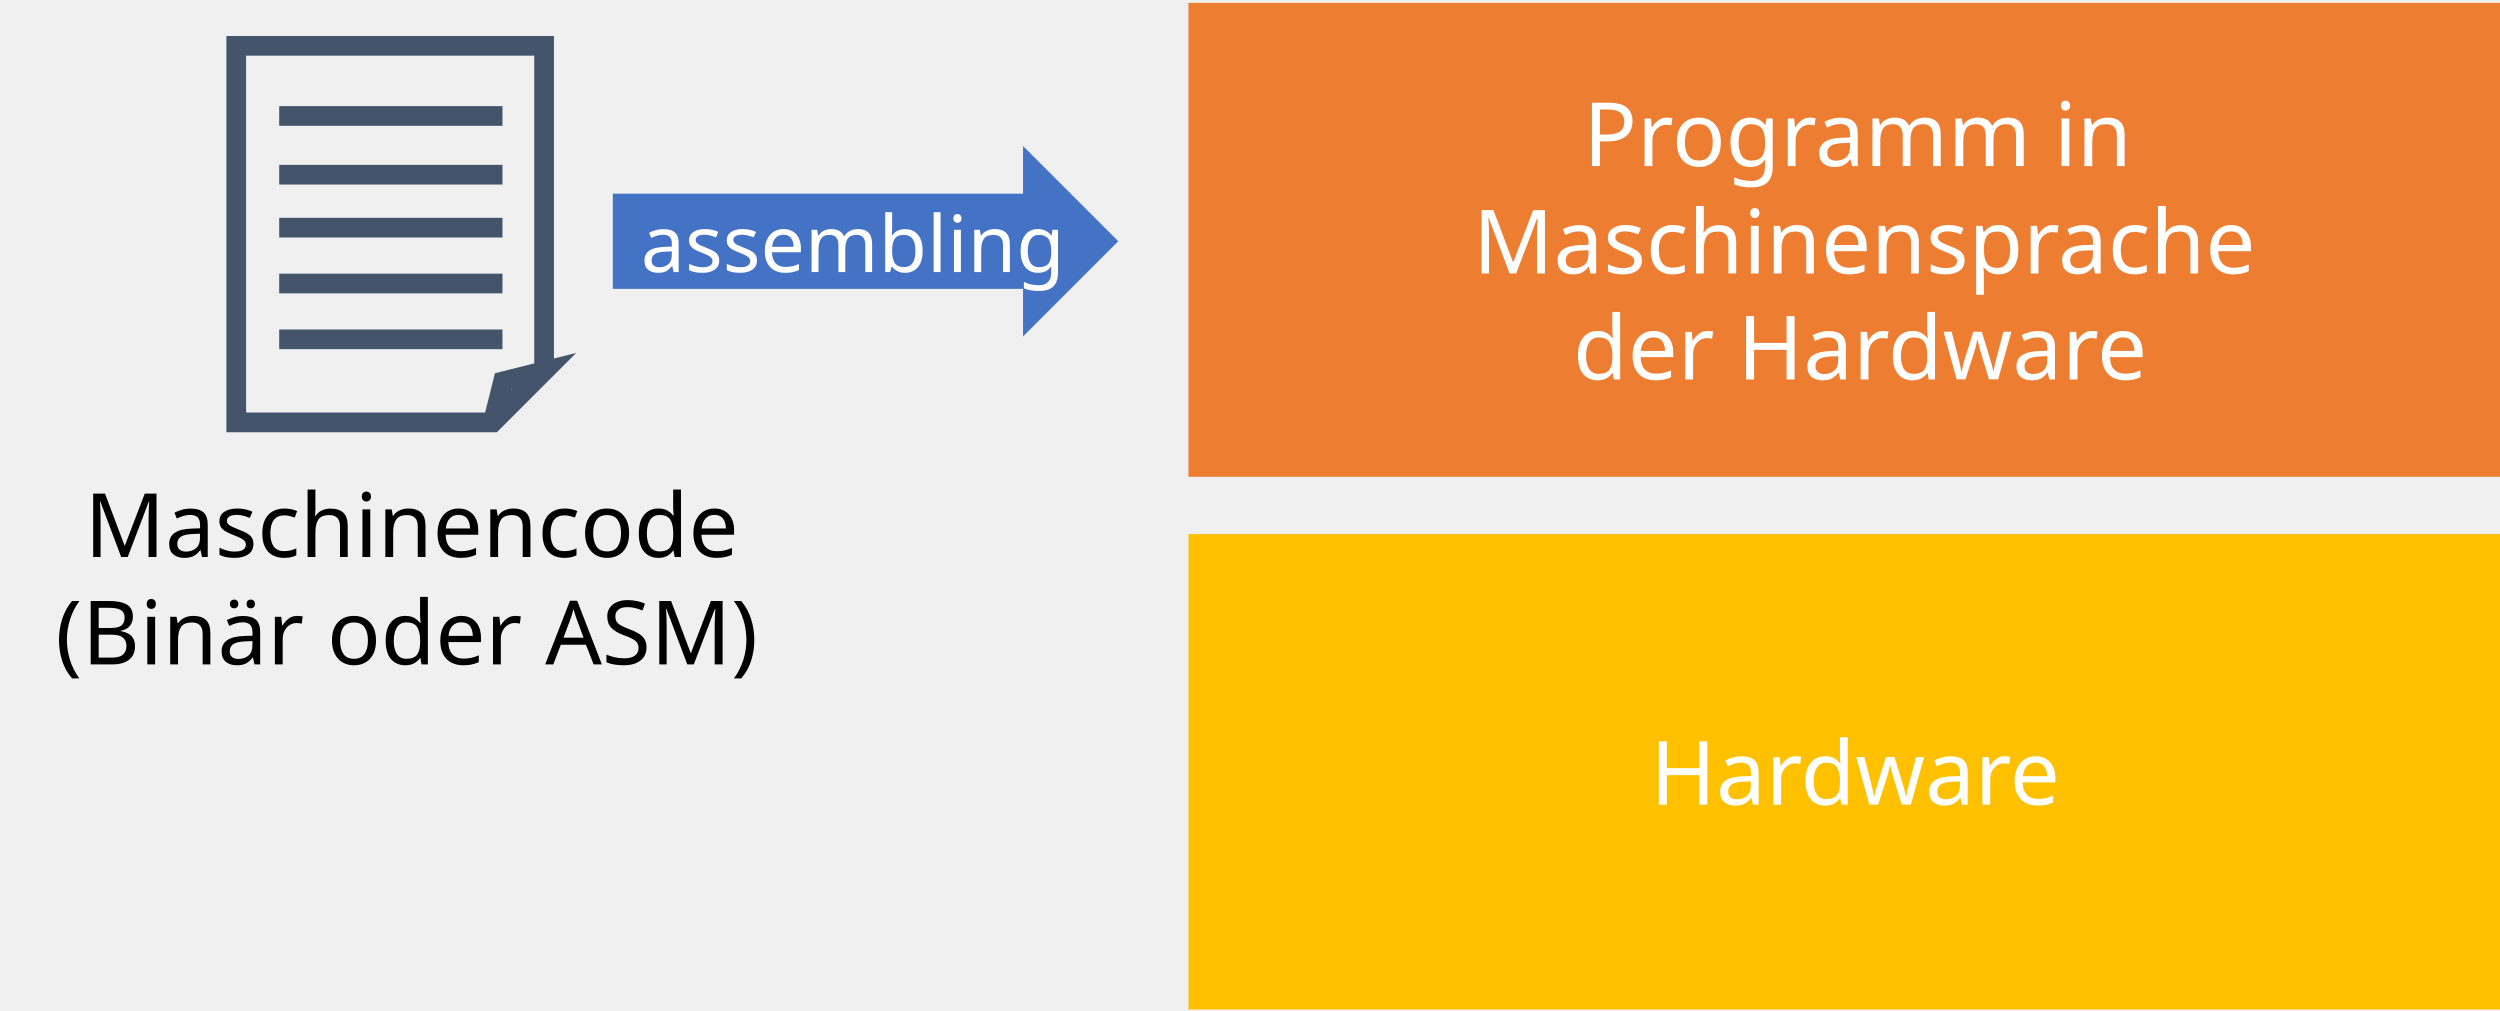
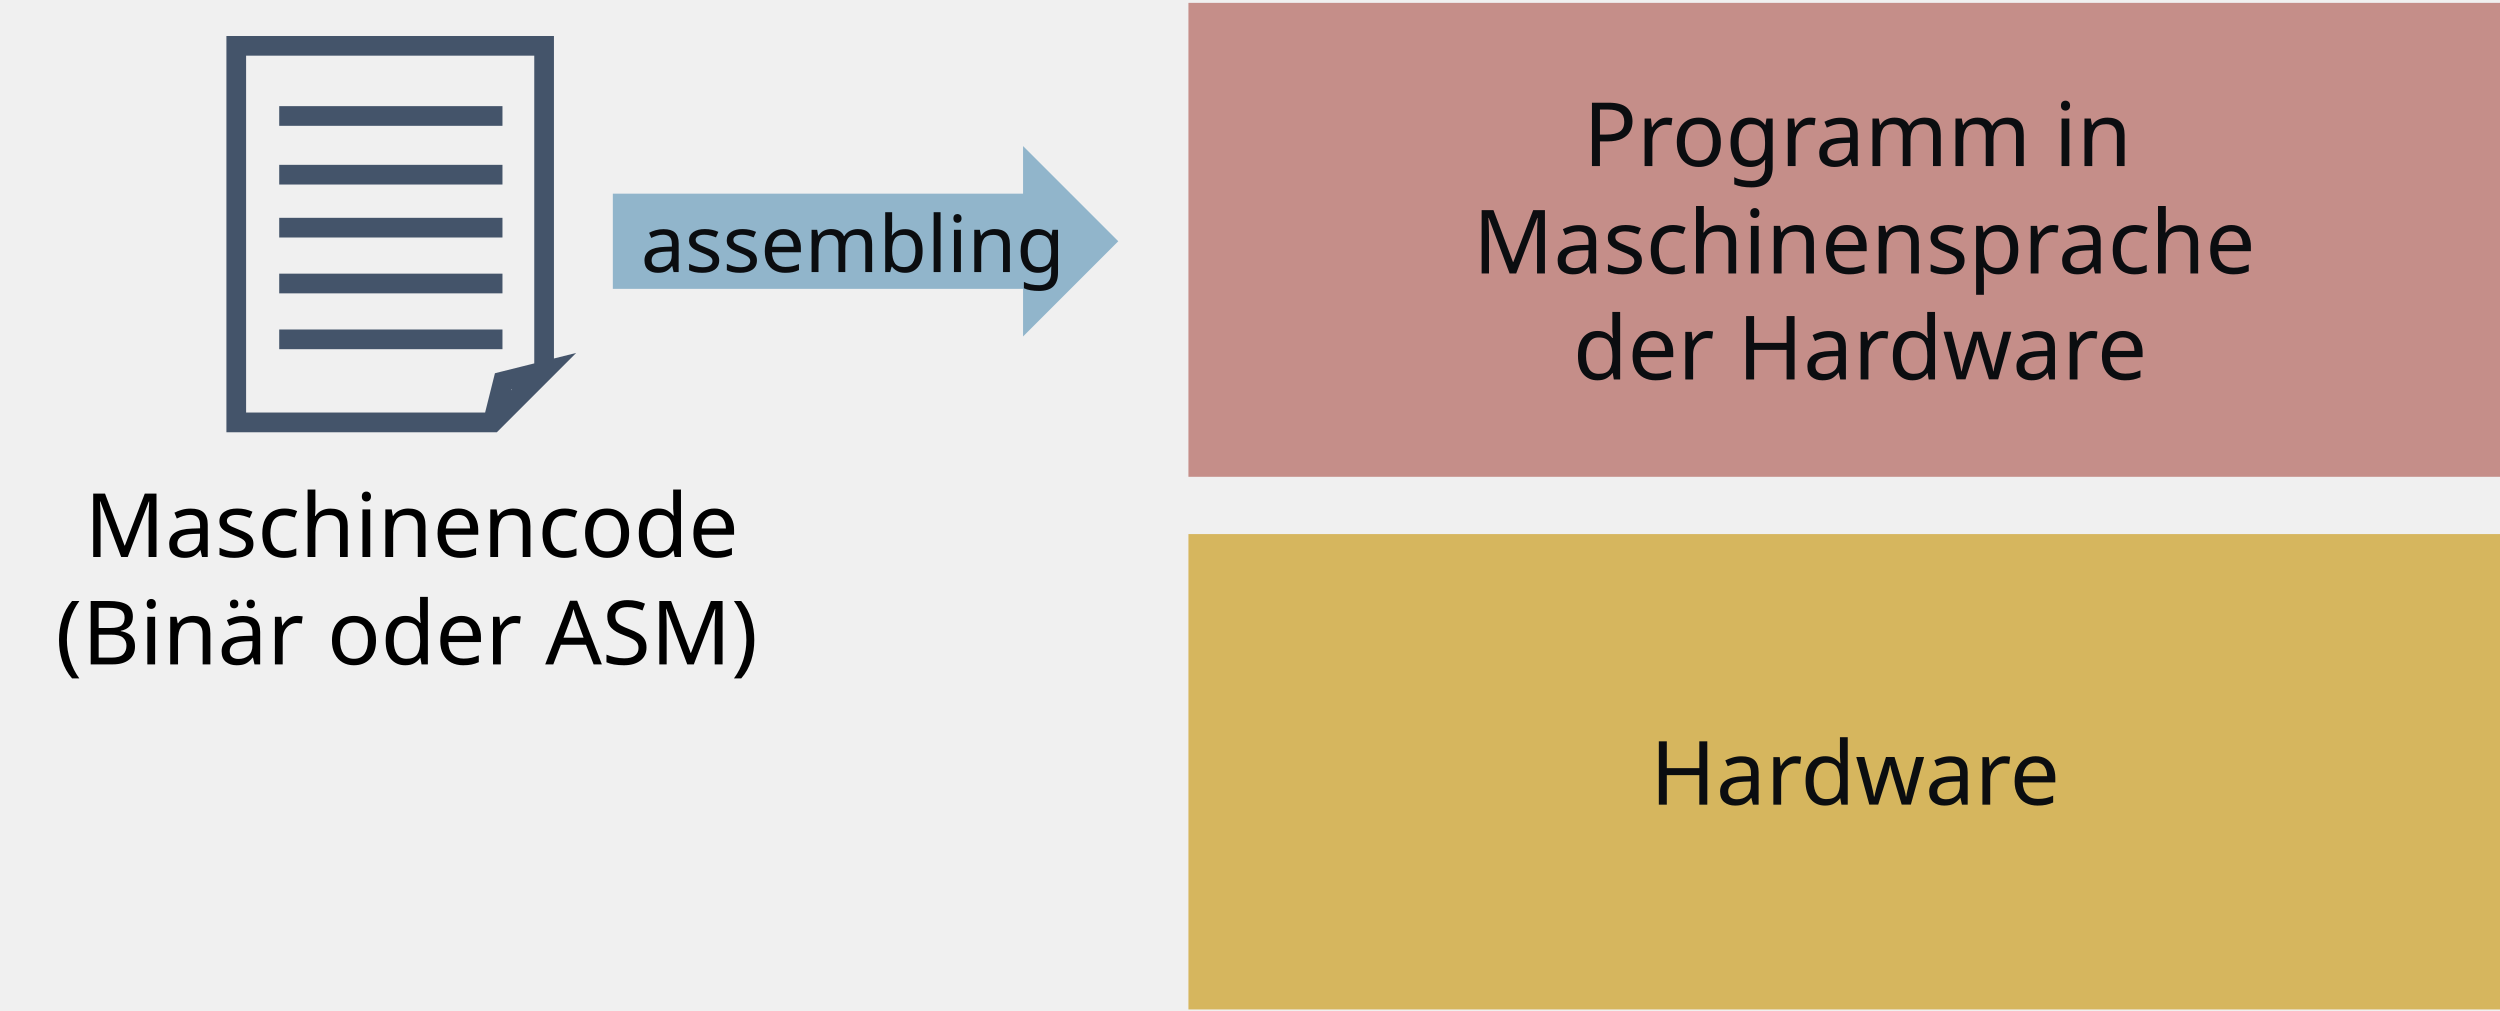
<svg xmlns="http://www.w3.org/2000/svg" width="1746" height="706" xml:space="preserve" overflow="hidden">
  <g transform="translate(-362 -1003)">
    <g>
-       <rect x="1192" y="1376" width="916" height="332" fill="#FFC000" fill-opacity="1" />
-       <text style="font-variant-ligatures:none" fill="#FFFFFF" fill-opacity="1" font-family="DIN Pro Regular,DIN Pro Regular_MSFontService,sans-serif" font-style="normal" font-variant="normal" font-weight="400" font-stretch="normal" font-size="62" text-anchor="start" direction="ltr" writing-mode="lr-tb" unicode-bidi="normal" text-decoration="none" transform="matrix(1 0 0 1 1514.51 1565)">Hardware</text>
-       <rect x="1192" y="1005" width="916" height="331" fill="#ED7D31" fill-opacity="1" />
-       <text style="font-variant-ligatures:none" fill="#FFFFFF" fill-opacity="1" font-family="DIN Pro Regular,DIN Pro Regular_MSFontService,sans-serif" font-style="normal" font-variant="normal" font-weight="400" font-stretch="normal" font-size="62" text-anchor="start" direction="ltr" writing-mode="lr-tb" unicode-bidi="normal" text-decoration="none" transform="matrix(1 0 0 1 1467.8 1119)">Programm in </text>
-       <text style="font-variant-ligatures:none" fill="#FFFFFF" fill-opacity="1" font-family="DIN Pro Regular,DIN Pro Regular_MSFontService,sans-serif" font-style="normal" font-variant="normal" font-weight="400" font-stretch="normal" font-size="62" text-anchor="start" direction="ltr" writing-mode="lr-tb" unicode-bidi="normal" text-decoration="none" transform="matrix(1 0 0 1 1390.76 1194)">Maschinensprache </text>
-       <text style="font-variant-ligatures:none" fill="#FFFFFF" fill-opacity="1" font-family="DIN Pro Regular,DIN Pro Regular_MSFontService,sans-serif" font-style="normal" font-variant="normal" font-weight="400" font-stretch="normal" font-size="62" text-anchor="start" direction="ltr" writing-mode="lr-tb" unicode-bidi="normal" text-decoration="none" transform="matrix(1 0 0 1 1460.65 1268)">der Hardware</text>
+       <rect x="1192" y="1376" width="916" height="332" fill="#D6B65E" />
+       <text style="font-variant-ligatures:none" fill="#0B0D10" fill-opacity="1" font-family="DIN Pro Regular,DIN Pro Regular_MSFontService,sans-serif" font-style="normal" font-variant="normal" font-weight="400" font-stretch="normal" font-size="62" text-anchor="start" direction="ltr" writing-mode="lr-tb" unicode-bidi="normal" text-decoration="none" transform="matrix(1 0 0 1 1514.51 1565)">Hardware</text>
+       <rect x="1192" y="1005" width="916" height="331" fill="#C58E89" />
+       <text style="font-variant-ligatures:none" fill="#0B0D10" fill-opacity="1" font-family="DIN Pro Regular,DIN Pro Regular_MSFontService,sans-serif" font-style="normal" font-variant="normal" font-weight="400" font-stretch="normal" font-size="62" text-anchor="start" direction="ltr" writing-mode="lr-tb" unicode-bidi="normal" text-decoration="none" transform="matrix(1 0 0 1 1467.8 1119)">Programm in </text>
+       <text style="font-variant-ligatures:none" fill="#0B0D10" fill-opacity="1" font-family="DIN Pro Regular,DIN Pro Regular_MSFontService,sans-serif" font-style="normal" font-variant="normal" font-weight="400" font-stretch="normal" font-size="62" text-anchor="start" direction="ltr" writing-mode="lr-tb" unicode-bidi="normal" text-decoration="none" transform="matrix(1 0 0 1 1390.76 1194)">Maschinensprache </text>
+       <text style="font-variant-ligatures:none" fill="#0B0D10" fill-opacity="1" font-family="DIN Pro Regular,DIN Pro Regular_MSFontService,sans-serif" font-style="normal" font-variant="normal" font-weight="400" font-stretch="normal" font-size="62" text-anchor="start" direction="ltr" writing-mode="lr-tb" unicode-bidi="normal" text-decoration="none" transform="matrix(1 0 0 1 1460.65 1268)">der Hardware</text>
      <text style="font-variant-ligatures:none" fill="#000000" fill-opacity="1" font-family="DIN Pro Regular,DIN Pro Regular_MSFontService,sans-serif" font-style="normal" font-variant="normal" font-weight="400" font-stretch="normal" font-size="62" text-anchor="start" direction="ltr" writing-mode="lr-tb" unicode-bidi="normal" text-decoration="none" transform="matrix(1 0 0 1 421.076 1392)">Maschinencode</text>
      <text style="font-variant-ligatures:none" fill="#000000" fill-opacity="1" font-family="DIN Pro Regular,DIN Pro Regular_MSFontService,sans-serif" font-style="normal" font-variant="normal" font-weight="400" font-stretch="normal" font-size="62" text-anchor="start" direction="ltr" writing-mode="lr-tb" unicode-bidi="normal" text-decoration="none" transform="matrix(1 0 0 1 400.726 1467)">(Binär oder ASM)</text>
      <path d="M706.166 1298 713.333 1269.33 742 1262.17 706.166 1298 527 1298 527 1035 742 1035 742 1262.17" stroke="#44546A" stroke-width="13.75" stroke-linecap="butt" stroke-linejoin="miter" stroke-miterlimit="8" stroke-opacity="1" fill="none" fill-rule="evenodd" />
      <path d="M557 1084 712.923 1084" stroke="#44546A" stroke-width="13.75" stroke-linecap="butt" stroke-linejoin="miter" stroke-miterlimit="8" stroke-opacity="1" fill="none" fill-rule="evenodd" />
      <path d="M557 1125 712.923 1125" stroke="#44546A" stroke-width="13.75" stroke-linecap="butt" stroke-linejoin="miter" stroke-miterlimit="8" stroke-opacity="1" fill="none" fill-rule="evenodd" />
      <path d="M557 1162 712.923 1162" stroke="#44546A" stroke-width="13.75" stroke-linecap="butt" stroke-linejoin="miter" stroke-miterlimit="8" stroke-opacity="1" fill="none" fill-rule="evenodd" />
      <path d="M557 1201 712.923 1201" stroke="#44546A" stroke-width="13.75" stroke-linecap="butt" stroke-linejoin="miter" stroke-miterlimit="8" stroke-opacity="1" fill="none" fill-rule="evenodd" />
      <path d="M557 1240 712.923 1240" stroke="#44546A" stroke-width="13.75" stroke-linecap="butt" stroke-linejoin="miter" stroke-miterlimit="8" stroke-opacity="1" fill="none" fill-rule="evenodd" />
-       <path d="M790 1138.25 1076.5 1138.25 1076.5 1105 1143 1171.5 1076.5 1238 1076.5 1204.75 790 1204.75Z" fill="#4472C4" fill-rule="evenodd" fill-opacity="1" />
-       <text style="font-variant-ligatures:none" fill="#FFFFFF" fill-opacity="1" font-family="DIN Pro Regular,DIN Pro Regular_MSFontService,sans-serif" font-style="normal" font-variant="normal" font-weight="400" font-stretch="normal" font-size="55" text-anchor="start" direction="ltr" writing-mode="lr-tb" unicode-bidi="normal" text-decoration="none" transform="matrix(1 0 0 1 809.565 1193)">assembling</text>
+       <path d="M790 1138.25 1076.5 1138.25 1076.5 1105 1143 1171.5 1076.5 1238 1076.5 1204.75 790 1204.75Z" fill="#91B5CB" fill-rule="evenodd" />
+       <text style="font-variant-ligatures:none" fill="#0B0D10" fill-opacity="1" font-family="DIN Pro Regular,DIN Pro Regular_MSFontService,sans-serif" font-style="normal" font-variant="normal" font-weight="400" font-stretch="normal" font-size="55" text-anchor="start" direction="ltr" writing-mode="lr-tb" unicode-bidi="normal" text-decoration="none" transform="matrix(1 0 0 1 809.565 1193)">assembling</text>
    </g>
  </g>
</svg>
